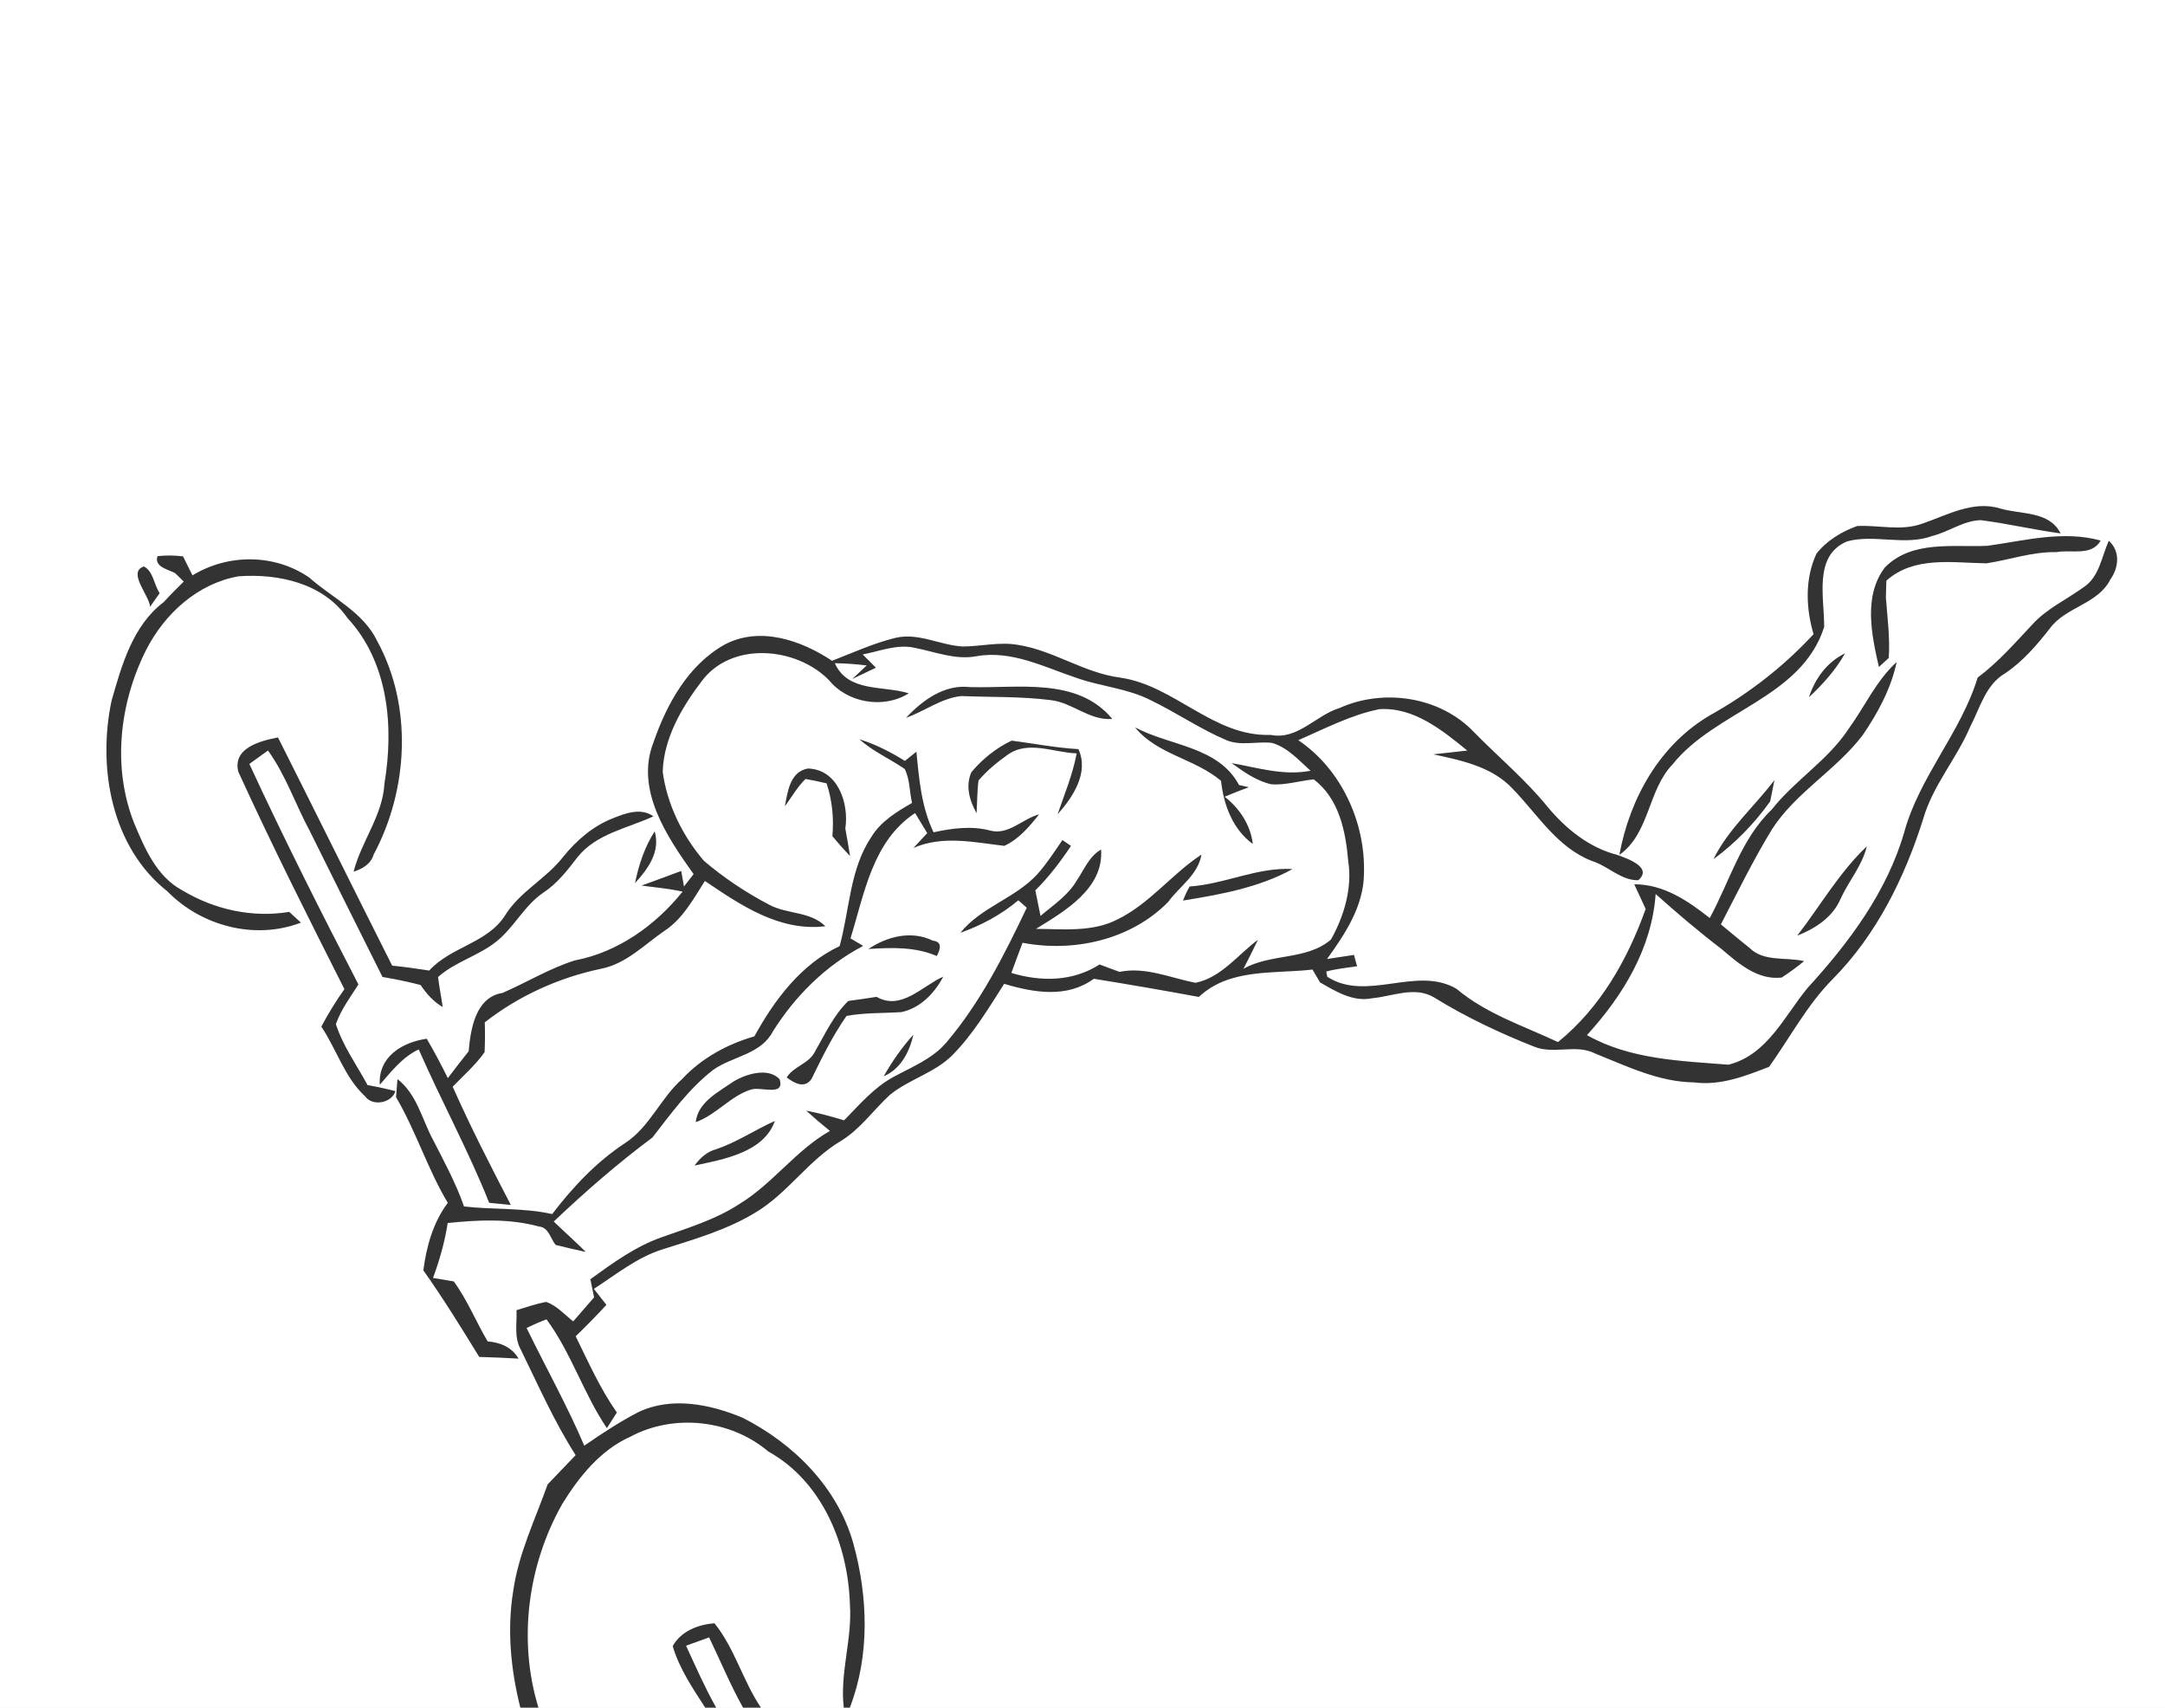
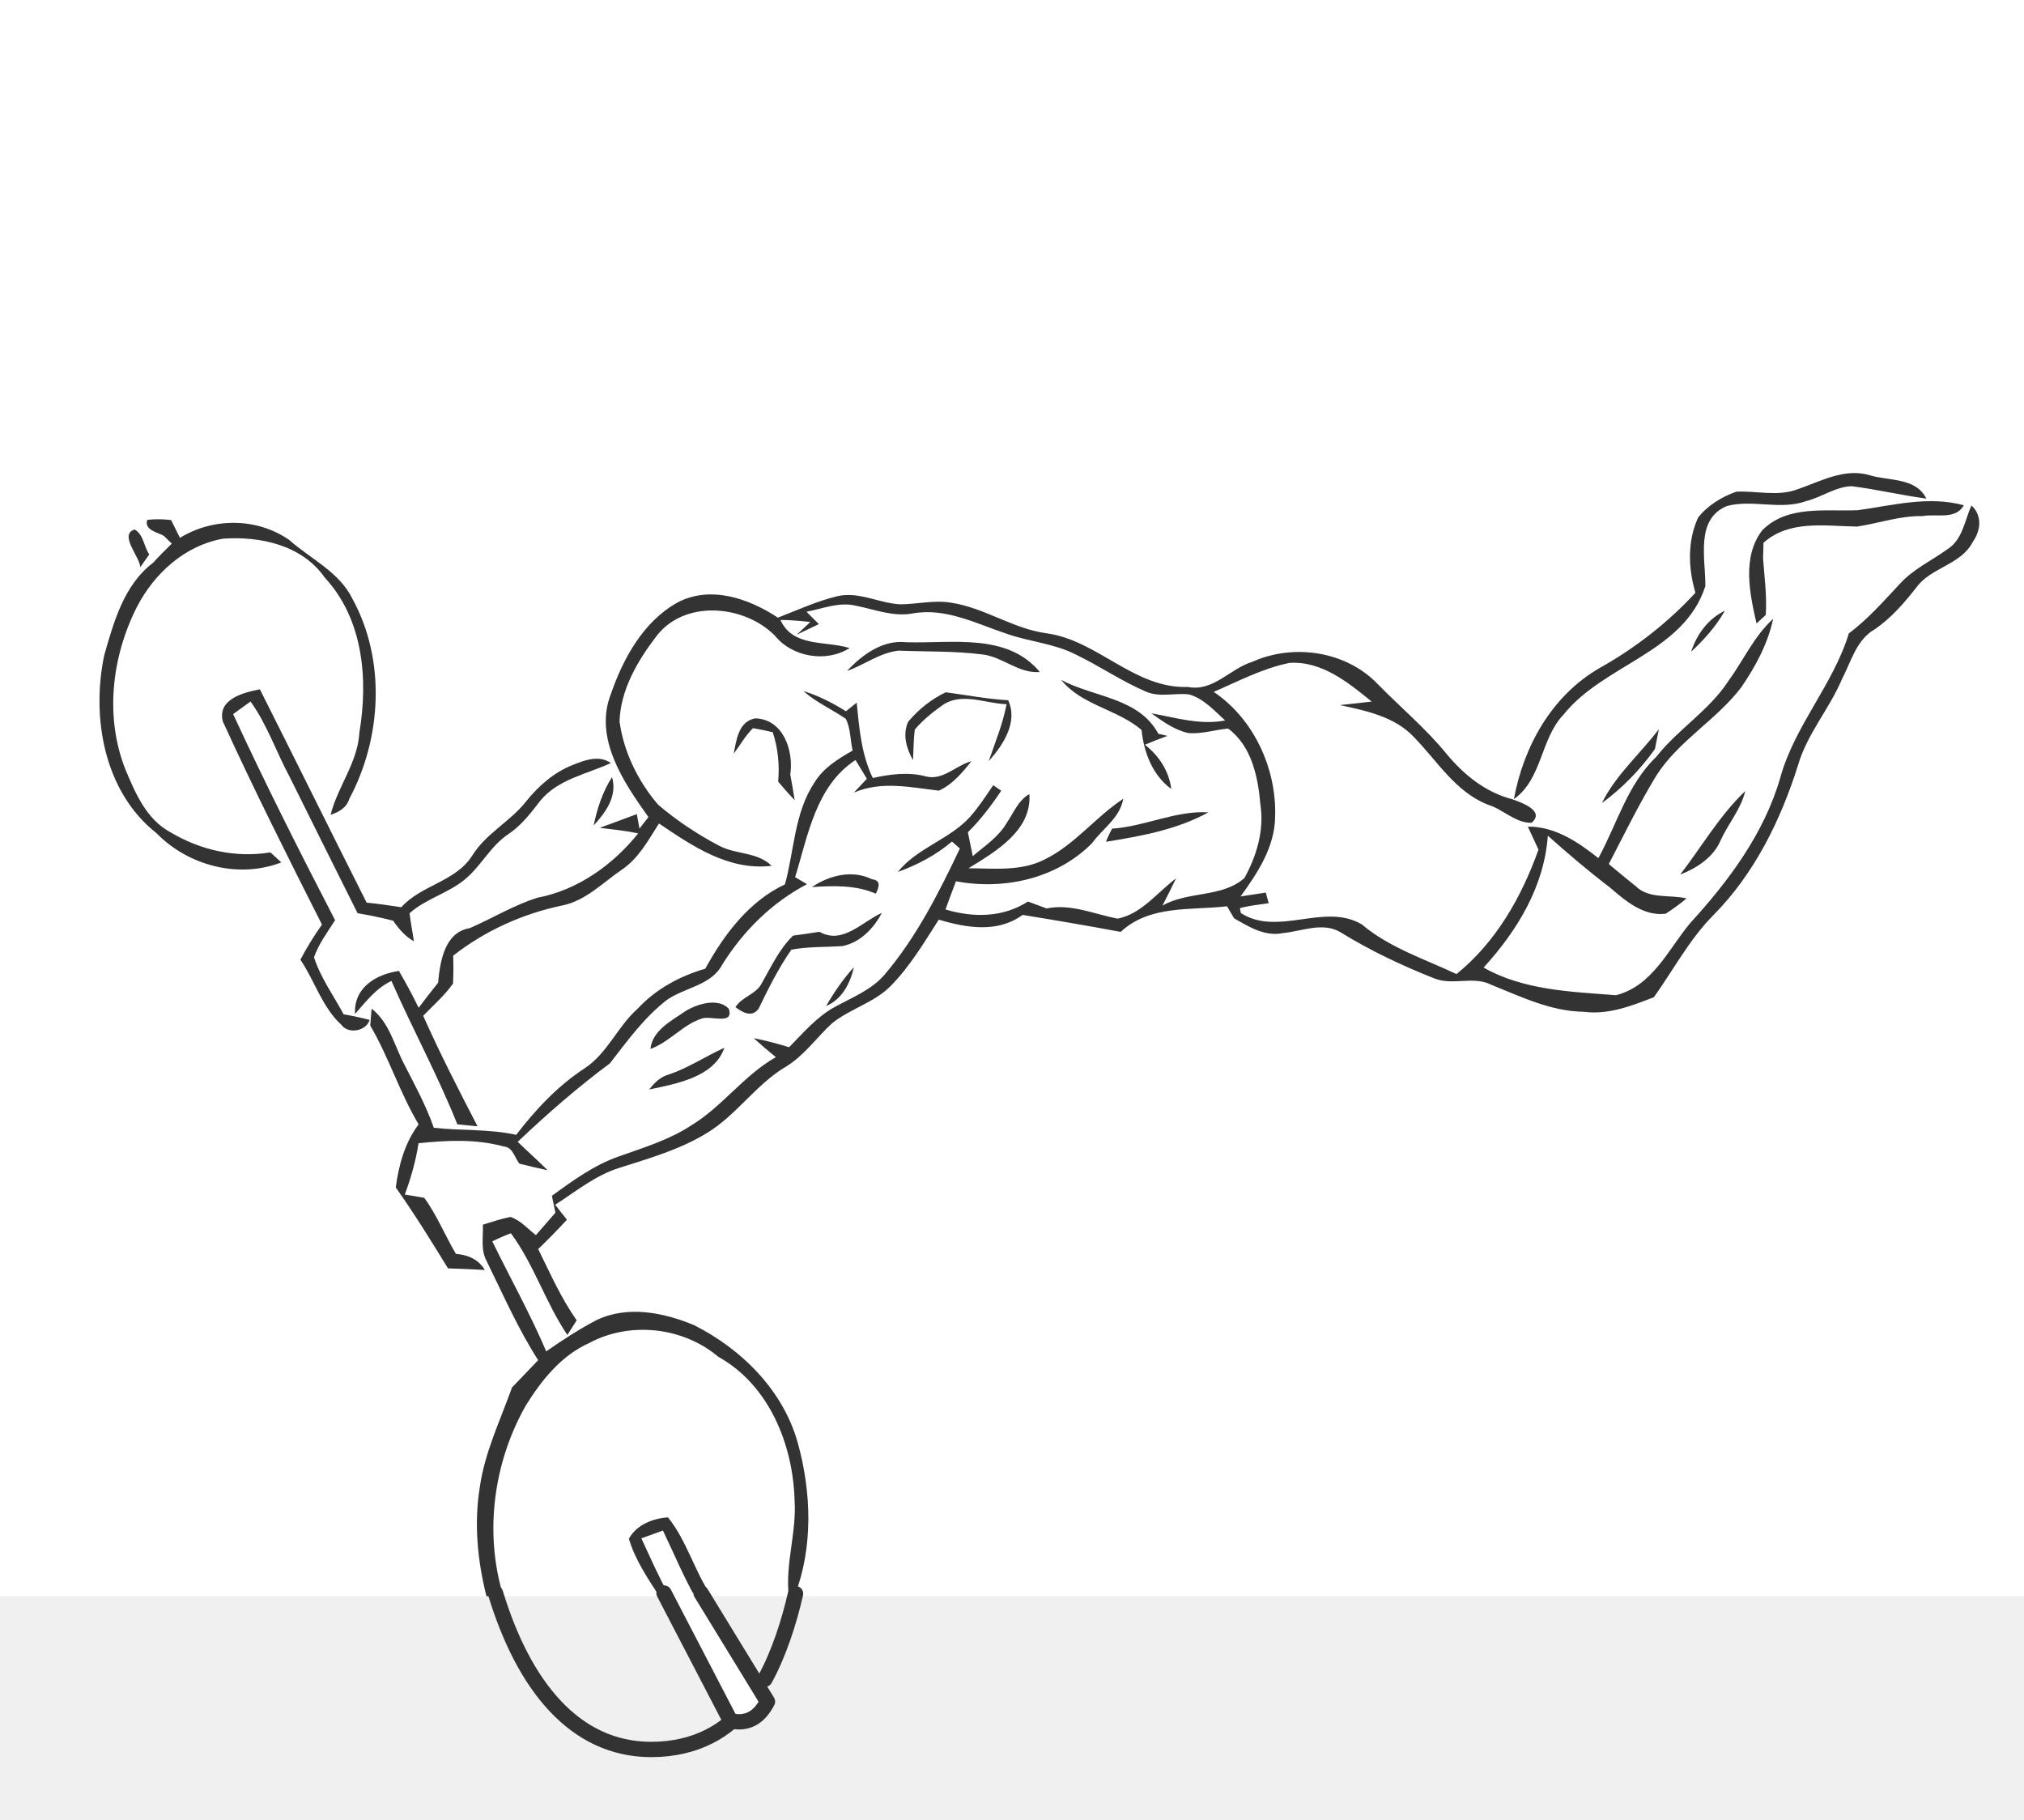
- <svg xmlns="http://www.w3.org/2000/svg" width="317pt" height="250pt" viewBox="0 0 317 250">
+ <svg xmlns="http://www.w3.org/2000/svg" width="317pt" height="285pt" viewBox="0 0 317 285">
  <g fill="#FFF">
    <path d="M0 0h317v250H124.43c2.95-7.62 2.67-16.27.51-24.05-2.31-8.21-8.74-14.61-16.2-18.39-4.76-1.99-10.42-3.14-15.28-.82-2.75 1.43-5.36 3.14-7.91 4.91-2.51-5.89-5.65-11.49-8.45-17.24.96-.45 1.92-.9 2.92-1.26 3.62 4.91 5.43 10.87 8.84 15.93.49-.76.97-1.52 1.46-2.29-2.44-3.47-4.16-7.36-6.03-11.16 1.54-1.49 3.05-3.02 4.5-4.6-.61-.78-1.23-1.56-1.84-2.34 3.26-2.1 6.34-4.64 10.1-5.8 4.65-1.48 9.4-2.84 13.6-5.4 4.7-2.82 7.73-7.65 12.45-10.44 2.86-1.74 4.78-4.54 7.21-6.78 2.82-2.28 6.56-3.21 9.15-5.81 3.04-3.07 5.26-6.82 7.57-10.43 4.35 1.3 9.2 2.13 13.13-.74 5.14.83 10.26 1.71 15.37 2.66 4.55-4.25 10.95-3.35 16.65-4.01.27.47.82 1.41 1.1 1.88 2.31 1.32 4.84 2.9 7.63 2.32 2.96-.27 6.22-1.8 9.03-.14 4.66 2.88 9.63 5.23 14.72 7.24 2.87 1.16 6.11-.45 8.92 1 4.67 1.87 9.32 4.16 14.47 4.22 3.84.51 7.48-.92 10.98-2.28 3.08-4.31 5.57-9.07 9.32-12.85 6.41-6.47 10.54-14.86 13.25-23.47 1.42-4.9 4.89-8.8 6.87-13.45 1.44-2.76 2.25-6.16 5.11-7.83 2.61-1.75 4.65-4.14 6.57-6.59 2.3-3.15 7-3.52 8.84-7.14 1.24-1.75 1.5-4.12-.22-5.68-1.05 2.31-1.37 5.28-3.67 6.79-2.52 1.83-5.44 3.15-7.56 5.5-2.53 2.7-4.98 5.51-7.97 7.74-2.46 8.06-8.5 14.46-10.74 22.6-2.52 8.74-8.09 16.2-14.15 22.82-3.42 4.14-5.89 9.8-11.58 11.25-7.04-.55-14.44-.76-20.74-4.33 5.26-5.76 9.5-12.7 10.06-20.66 3.13 2.8 6.33 5.52 9.67 8.07 2.47 2.11 5.27 4.57 8.78 4.16 1.14-.73 2.23-1.53 3.28-2.4-2.65-.63-5.89.16-8-1.95-1.42-1.12-2.79-2.29-4.18-3.43 2.42-4.67 4.73-9.41 7.47-13.9 3.49-5.44 9.4-8.68 13.28-13.79 2.24-3.26 4.16-6.83 4.99-10.72-3.01 2.75-4.66 6.52-7.02 9.76-3.02 4.62-7.88 7.53-11.27 11.84-4.52 4.32-6.16 10.54-9.08 15.88-3.22-2.54-6.76-4.95-11.05-4.94.42.9 1.25 2.7 1.67 3.61-2.64 7.4-6.65 14.48-12.84 19.49-5.06-2.38-10.51-4.13-14.85-7.79-5.85-3.45-13.13 1.98-18.93-1.77-.04-.19-.11-.58-.15-.77 1.47-.4 3-.55 4.51-.77-.12-.42-.34-1.25-.45-1.66l-3.95.6c2.67-3.7 5.36-7.75 5.41-12.48.25-7.51-3.32-15.32-9.62-19.56 3.89-1.68 7.7-3.7 11.88-4.54 5.05-.32 9.19 3.07 12.87 6.06-1.66.19-3.32.38-4.98.55 4.12.89 8.61 1.81 11.61 5.03 3.65 3.74 6.52 8.61 11.61 10.58 2.34.72 4.32 2.9 6.8 2.82 2.16-1.88-1.59-3.16-3.07-3.7-4.13-1.06-7.5-3.79-10.19-7.01-3.24-4-7.21-7.3-10.8-10.97-4.95-5.2-13.22-6.44-19.69-3.52-3.49 1.06-6.12 4.72-10.07 3.93-8.4.3-14.06-7.25-22.06-8.39-5.3-.69-9.76-4-15.01-4.8-2.67-.45-5.33.23-8 .25-3.32-.17-6.49-2.06-9.86-1.27-3.21.78-6.23 2.17-9.3 3.36-4.53-3.01-10.57-5.1-15.73-2.37-5.33 2.98-8.48 8.71-10.42 14.32-2.7 6.93 1.99 13.83 5.88 19.28l-1.41 1.81c-.1-.57-.31-1.7-.41-2.27-1.93.73-3.87 1.43-5.8 2.14 2.01.25 4.03.45 6.01.88-3.94 4.92-9.48 8.88-15.76 10.07-3.72 1.16-7.06 3.23-10.62 4.77-3.94.62-4.66 5.27-4.95 8.54-1.04 1.3-2.05 2.61-3.05 3.93-.96-1.96-1.99-3.89-3.09-5.77-3.53.51-7.11 2.58-6.87 6.73 1.7-1.94 3.3-4.04 5.7-5.17 3.31 7.55 7.27 14.81 10.32 22.46 1.05.11 2.11.21 3.16.31-2.96-5.71-5.9-11.43-8.51-17.31 1.59-1.65 3.35-3.17 4.67-5.05.07-1.46.08-2.91.03-4.37 4.97-3.89 10.87-6.56 17.05-7.85 3.68-.73 6.35-3.56 9.34-5.6 2.65-1.77 4.17-4.64 5.84-7.25 5.25 3.55 10.94 7.44 17.64 6.63-2.24-2.21-5.61-1.73-8.23-3.15-3.4-1.78-6.64-3.94-9.56-6.43-3.13-3.67-5.39-8.25-6.03-13.04.16-4.92 2.79-9.42 5.7-13.24 4.37-5.9 13.85-5.04 18.64-.18 2.71 3.36 8.04 4.26 11.69 1.94-3.74-1.17-8.89-.08-10.83-4.41 1.56.02 3.13.14 4.68.33l-2.12 1.98c1.16-.54 2.31-1.09 3.46-1.65-.65-.65-1.3-1.29-1.94-1.94 2.51-.47 5.08-1.57 7.67-.96 2.97.58 5.91 1.8 8.99 1.22 5.16-.92 9.93 1.6 14.68 3.18 3.55 1.26 7.43 1.52 10.82 3.25 3.76 1.81 7.23 4.21 11.08 5.85 2.14.9 4.48.14 6.71.41 2.28.67 3.92 2.54 5.63 4.08-3.93.77-7.73-.45-11.55-1.12 1.78 1.28 3.63 2.62 5.82 3.1 2.09.15 4.13-.52 6.19-.72 3.72 2.78 4.69 7.61 5.06 11.96.61 3.98-.6 8.02-2.52 11.48-3.55 3.08-8.82 2-12.83 4.3.73-1.41 1.44-2.84 2.13-4.26-2.94 2.19-5.37 5.53-9.13 6.3-3.69-.7-7.29-2.38-11.15-1.6L161 141.2c-3.93 2.52-8.56 2.55-12.92 1.24.54-1.47 1.08-2.95 1.64-4.42 7.51 1.43 15.82-.41 21.3-5.95 1.67-2.31 4.38-3.95 4.9-6.96-4.36 2.86-7.6 7.22-12.35 9.52-3.66 1.87-7.93 1.37-11.89 1.36 4.2-2.59 9.95-5.9 9.54-11.62-1.75 1-2.47 2.94-3.55 4.52-1.26 2.19-3.44 3.6-5.32 5.2-.25-1.25-.51-2.49-.76-3.74 1.98-1.96 3.68-4.19 5.22-6.51-.31-.22-.93-.64-1.25-.86-1.16 1.7-2.28 3.44-3.65 4.98-3.24 3.55-8.25 4.82-11.29 8.6 3.08-1.1 5.98-2.65 8.48-4.76.42.36.83.72 1.24 1.09-3.29 6.92-6.78 13.85-11.77 19.73-2.05 2.41-5.05 3.57-7.75 5.05-2.87 1.54-4.98 4.07-7.23 6.35-1.82-.57-3.67-1.05-5.54-1.42 1.12 1.02 2.28 2.01 3.47 2.97-4.99 2.82-8.34 7.69-13.22 10.67-3.48 2.29-7.51 3.5-11.41 4.89-3.85 1.35-7.18 3.78-10.45 6.15.18.88.37 1.77.55 2.65-1.01 1.18-2.03 2.35-3.06 3.52-1.27-1-2.39-2.29-3.95-2.85-1.48.27-2.91.77-4.35 1.21.08 1.89-.37 3.93.58 5.68 2.58 5.24 4.92 10.62 8.08 15.54-1.37 1.42-2.73 2.86-4.1 4.28-1.83 5.14-4.27 10.14-5.04 15.6-.93 5.69-.36 11.53 1.04 17.09H0V0m281.46 76.66c-3.08 1.13-6.36.19-9.53.35-2.27.81-4.45 2.13-5.96 4.04-1.71 3.67-1.56 7.96-.43 11.79-4.34 4.71-9.46 8.68-15.03 11.8-7.46 4.31-11.87 12.22-13.4 20.51 4.46-3.16 4.13-9.44 7.78-13.24 6.33-7.91 18.84-9.69 22.2-20.1.06-4.24-1.63-10.47 3.36-12.55 3.97-1.1 8.43.69 12.45-.79 2.43-.59 4.59-2.27 7.13-2.32 3.91.5 7.77 1.41 11.68 1.94-1.66-3.31-5.75-2.74-8.78-3.63-4.01-1.25-7.79.95-11.47 2.2m9.52 3.25c-5.07.23-11.03-.85-14.99 3.16-3.17 4.17-1.96 9.86-.88 14.57l1.44-1.32c.2-2.95-.2-5.91-.42-8.85.02-.82.04-1.64.07-2.46 4.06-3.64 9.7-2.61 14.66-2.54 3.42-.52 6.74-1.72 10.25-1.64 2.17-.42 5.12.65 6.47-1.69-5.51-1.52-11.12.01-16.6.77M23.07 81.42c-.56 1.59 1.66 1.97 2.58 2.49l1.26 1.23c-.99.98-1.99 1.96-2.93 3-4.56 3.46-6.15 9.23-7.65 14.47-2.06 9.77-.03 21.41 8.18 27.88 4.96 5.08 12.83 7.17 19.55 4.58-.43-.39-1.29-1.18-1.71-1.57-5.43.9-10.97-.34-15.67-3.16-3.73-2-5.48-6.1-7.03-9.81-3.26-8.2-2.16-17.64 1.76-25.41 2.71-5.29 7.52-9.68 13.5-10.75 5.84-.43 12.43 1 15.96 6.1 6.02 6.49 6.82 15.89 5.42 24.25-.25 4.69-3.39 8.44-4.51 12.89 1.31-.42 2.52-1.12 2.93-2.51 5.08-9.49 5.74-21.71.51-31.27-2.07-4.27-6.57-6.28-9.96-9.29-5.07-3.48-11.86-3.49-17.08-.3l-1.38-2.79c-1.25-.15-2.49-.16-3.73-.03m-1.1 7.41c.48-.66.95-1.33 1.41-2-.85-1.21-.9-3.14-2.3-3.9-2.51.81.84 4.29.89 5.9m242.9 13.24c2.03-1.89 3.91-3.99 5.28-6.42-2.63 1.27-4.39 3.69-5.28 6.42m-132.2 3.01c2.72-.96 5.15-2.87 8.07-3.18 4.38.18 8.79.04 13.15.6 3.17.38 5.65 3.02 8.97 2.75-5.13-6.18-13.82-4.44-20.87-4.66-3.7-.43-6.93 1.93-9.32 4.49m33.53 1.41c3.24 3.99 8.76 4.57 12.59 7.83.36 3.5 1.72 7.11 4.65 9.24-.35-2.8-1.92-5.2-4.13-6.92 1.17-.49 2.34-.96 3.54-1.39l-1.43-.32c-3.04-5.68-10.1-5.7-15.22-8.44m-131.3 6.5c4.9 10.73 10.21 21.29 15.53 31.82a49.008 49.008 0 00-3.38 5.49c2.25 3.34 3.4 7.44 6.43 10.22 1.07 1.5 3.9.96 4.41-.78-1.35-.35-2.71-.64-4.07-.88-1.59-2.94-3.62-5.74-4.64-8.93.74-2.12 2.1-3.93 3.3-5.81-5.52-10.65-10.93-21.38-15.97-32.28.69-.49 2.05-1.48 2.73-1.97 2.61 3.62 4.02 7.89 6.12 11.79 3.55 7.12 7.07 14.26 10.65 21.37 1.87.31 3.73.7 5.57 1.17.86 1.28 1.89 2.44 3.24 3.23-.2-1.47-.51-2.92-.68-4.4 2.53-2.25 5.94-3.1 8.56-5.21 2.6-2.08 4.07-5.26 6.86-7.14 2.05-1.35 3.54-3.3 5.02-5.22 2.75-3.42 7.3-4.2 11.09-5.95-1.84-1.31-4.1-.45-5.97.3-2.92 1.15-5.33 3.26-7.28 5.68-2.49 3.19-6.31 5.03-8.47 8.53-2.61 4.09-7.95 4.57-11.1 8.07-1.81-.28-3.62-.54-5.43-.72-5.61-11.12-11.12-22.29-16.72-33.41-2.55.5-6.69 1.53-5.8 5.03m90.93-4.76c1.99 1.78 4.46 2.85 6.64 4.35.77 1.52.69 3.32 1.07 4.97-2.24 1.29-4.55 2.69-5.94 4.95-3.19 4.74-3.19 10.67-4.66 16.01-5.64 2.64-9.55 7.88-12.48 13.21-4 1.16-7.74 3.19-10.59 6.26-3.16 2.8-4.75 7.04-8.35 9.37-4.19 2.75-7.64 6.43-10.67 10.39-4.25-.95-8.61-.62-12.91-1.11-1.2-3.46-2.96-6.67-4.62-9.92-1.57-2.98-2.32-6.56-5.12-8.73-.05.66-.16 1.98-.21 2.64 2.91 4.96 4.62 10.53 7.58 15.48-2.14 2.8-3.15 6.46-3.58 9.88 2.91 4.11 5.55 8.39 8.18 12.67 1.92.05 3.84.14 5.76.25-1-1.69-2.66-2.36-4.53-2.52-1.71-2.89-2.97-6.07-4.96-8.78-.76-.13-2.28-.39-3.04-.51.96-2.61 1.73-5.29 2.15-8.04 4.46-.46 8.98-.69 13.36.51 1.43.11 1.69 1.77 2.44 2.69 1.46.38 2.93.71 4.42 1.03-1.53-1.52-3.14-2.95-4.69-4.45 4.6-4.36 9.37-8.52 14.45-12.3 2.72-3.51 5.36-7.17 8.9-9.91 2.82-1.99 6.97-2.26 8.71-5.58 3.28-5.24 7.74-9.67 13.24-12.56-.46-.27-1.38-.82-1.85-1.1 2.03-6.57 3.24-14.27 9.46-18.35.45.73 1.34 2.2 1.78 2.94-.5.54-1.51 1.62-2.02 2.16 4.33-1.86 8.83-.82 13.3-.3 2.11-.96 3.68-2.82 5.09-4.61-2.44.66-4.5 3.1-7.17 2.37-2.75-.72-5.55-.33-8.28.26-1.78-3.71-2.12-7.77-2.51-11.8-.42.33-1.27 1.01-1.69 1.35-2.09-1.31-4.3-2.44-6.66-3.17m16.4 4.82c-.9 2.04-.26 4.17.76 6 .1-1.6.07-3.2.29-4.79 1.21-1.43 2.68-2.64 4.21-3.73 3.05-2.22 6.78-.34 10.16-.24-.58 3.08-1.78 5.96-2.79 8.91 2.25-2.51 4.62-6.1 3.04-9.53-3.29-.18-6.52-.82-9.78-1.24-2.26 1.07-4.3 2.71-5.89 4.62m-23.94-.54c-2.62.47-2.96 3.39-3.37 5.53 1-1.34 1.82-2.83 3.02-4 1.04.18 2.06.39 3.09.64.83 2.5 1.08 5.12.85 7.74.83.99 1.68 1.96 2.58 2.89-.21-1.33-.44-2.67-.69-4 .57-3.69-1.08-8.68-5.48-8.8m132.6 13.27c3.2-2.36 5.99-5.22 8.3-8.46.16-.78.46-2.33.62-3.11-2.94 3.89-6.75 7.15-8.92 11.57m-157.91 3.5c1.91-2.08 3.73-4.58 2.88-7.57-1.48 2.3-2.33 4.91-2.88 7.57m170.17 7.7c2.61-1.03 5.19-2.69 6.33-5.36 1.19-2.63 3.18-4.87 3.86-7.72-4.03 3.83-6.81 8.71-10.19 13.08m-88.96-7.2c-.38.66-.7 1.35-.97 2.06 5.44-.89 11.12-1.89 16.03-4.61-5.15-.3-9.95 2.22-15.06 2.55m-47.03 9.15c3.4-.22 6.82-.34 10.01 1.03.49-.96.88-2.09-.6-2.25-3.12-1.53-6.66-.62-9.41 1.22m1.19 7.01c-1.38.21-2.76.42-4.14.6-2.18 2.11-3.42 4.88-4.91 7.47-.88 1.73-3.14 2.12-4.11 3.73 1.12.83 2.58 1.68 3.62.24 1.55-3.18 3.11-6.35 5.14-9.25 2.65-.49 5.34-.38 8.02-.56 2.76-.57 4.87-2.76 6.14-5.19-3.11 1.39-6.15 5.02-9.76 2.96m1.04 11.63c2.52-1.1 3.76-3.55 4.35-6.09-1.68 1.85-3.11 3.92-4.35 6.09m-22 .77c-2.19 1.54-5.18 2.97-5.52 5.94 2.98-1.06 5.09-3.82 8.03-4.75 1.4-.54 5.07 1.09 4.25-1.53-1.65-1.77-4.89-.79-6.76.34m-2.53 9.91c-1.35.35-2.36 1.29-3.16 2.38 4.26-.91 10.13-1.91 11.75-6.52-2.9 1.3-5.57 3.11-8.59 4.14z" />
    <path d="M92.32 210.32c6.36-3.4 14.66-2.49 20.17 2.17 7.96 4.42 11.71 13.73 11.96 22.48.34 5.05-1.5 9.97-.9 15.03h-12.13c-2.64-3.91-3.84-8.66-6.8-12.35-2.38.17-4.92 1.15-6.12 3.34.96 3.28 2.92 6.16 4.76 9.01H78.84c-3.03-9.87-1.57-20.91 3.5-29.85 2.47-3.99 5.59-7.88 9.98-9.83z" />
    <path d="M100.45 240.93c1.12-.41 2.25-.82 3.38-1.22 1.65 3.43 3.11 6.96 4.97 10.29h-3.94c-1.65-2.93-3-6.02-4.41-9.07z" />
  </g>
  <g fill="#333">
    <path d="M281.46 76.66c3.68-1.25 7.46-3.45 11.47-2.2 3.03.89 7.12.32 8.78 3.63-3.91-.53-7.77-1.44-11.68-1.94-2.54.05-4.7 1.73-7.13 2.32-4.02 1.48-8.48-.31-12.45.79-4.99 2.08-3.3 8.31-3.36 12.55-3.36 10.41-15.87 12.19-22.2 20.1-3.65 3.8-3.32 10.08-7.78 13.24 1.53-8.29 5.94-16.2 13.4-20.51 5.57-3.12 10.69-7.09 15.03-11.8-1.13-3.83-1.28-8.12.43-11.79 1.51-1.91 3.69-3.23 5.96-4.04 3.17-.16 6.45.78 9.53-.35z" />
    <path d="M290.98 79.91c5.48-.76 11.09-2.29 16.6-.77-1.35 2.34-4.3 1.27-6.47 1.69-3.51-.08-6.83 1.12-10.25 1.64-4.96-.07-10.6-1.1-14.66 2.54-.03.82-.05 1.64-.07 2.46.22 2.94.62 5.9.42 8.85l-1.44 1.32c-1.08-4.71-2.29-10.4.88-14.57 3.96-4.01 9.92-2.93 14.99-3.16z" />
    <path d="M308.77 79.17c1.72 1.56 1.46 3.93.22 5.68-1.84 3.62-6.54 3.99-8.84 7.14-1.92 2.45-3.96 4.84-6.57 6.59-2.86 1.67-3.67 5.07-5.11 7.83-1.98 4.65-5.45 8.55-6.87 13.45-2.71 8.61-6.84 17-13.25 23.47-3.75 3.78-6.24 8.54-9.32 12.85-3.5 1.36-7.14 2.79-10.98 2.28-5.15-.06-9.8-2.35-14.47-4.22-2.81-1.45-6.05.16-8.92-1-5.09-2.01-10.06-4.36-14.72-7.24-2.81-1.66-6.07-.13-9.03.14-2.79.58-5.32-1-7.63-2.32-.28-.47-.83-1.41-1.1-1.88-5.7.66-12.1-.24-16.65 4.01-5.11-.95-10.23-1.83-15.37-2.66-3.93 2.87-8.78 2.04-13.13.74-2.31 3.61-4.53 7.36-7.57 10.43-2.59 2.6-6.33 3.53-9.15 5.81-2.43 2.24-4.35 5.04-7.21 6.78-4.72 2.79-7.75 7.62-12.45 10.44-4.2 2.56-8.95 3.92-13.6 5.4-3.76 1.16-6.84 3.7-10.1 5.8.61.78 1.23 1.56 1.84 2.34a108.48 108.48 0 01-4.5 4.6c1.87 3.8 3.59 7.69 6.03 11.16-.49.77-.97 1.53-1.46 2.29-3.41-5.06-5.22-11.02-8.84-15.93-1 .36-1.96.81-2.92 1.26 2.8 5.75 5.94 11.35 8.45 17.24 2.55-1.77 5.16-3.48 7.91-4.91 4.86-2.32 10.52-1.17 15.28.82 7.46 3.78 13.89 10.18 16.2 18.39 2.16 7.78 2.44 16.43-.51 24.05h-.88c-.6-5.06 1.24-9.98.9-15.03-.25-8.75-4-18.06-11.96-22.48-5.51-4.66-13.81-5.57-20.17-2.17-4.39 1.95-7.51 5.84-9.98 9.83-5.07 8.94-6.53 19.98-3.5 29.85h-2.65c-1.4-5.56-1.97-11.4-1.04-17.09.77-5.46 3.21-10.46 5.04-15.6 1.37-1.42 2.73-2.86 4.1-4.28-3.16-4.92-5.5-10.3-8.08-15.54-.95-1.75-.5-3.79-.58-5.68 1.44-.44 2.87-.94 4.35-1.21 1.56.56 2.68 1.85 3.95 2.85 1.03-1.17 2.05-2.34 3.06-3.52-.18-.88-.37-1.77-.55-2.65 3.27-2.37 6.6-4.8 10.45-6.15 3.9-1.39 7.93-2.6 11.41-4.89 4.88-2.98 8.23-7.85 13.22-10.67-1.19-.96-2.35-1.95-3.47-2.97 1.87.37 3.72.85 5.54 1.42 2.25-2.28 4.36-4.81 7.23-6.35 2.7-1.48 5.7-2.64 7.75-5.05 4.99-5.88 8.48-12.81 11.77-19.73-.41-.37-.82-.73-1.24-1.09-2.5 2.11-5.4 3.66-8.48 4.76 3.04-3.78 8.05-5.05 11.29-8.6 1.37-1.54 2.49-3.28 3.65-4.98.32.22.94.64 1.25.86-1.54 2.32-3.24 4.55-5.22 6.51.25 1.25.51 2.49.76 3.74 1.88-1.6 4.06-3.01 5.32-5.2 1.08-1.58 1.8-3.52 3.55-4.52.41 5.72-5.34 9.03-9.54 11.62 3.96.01 8.23.51 11.89-1.36 4.75-2.3 7.99-6.66 12.35-9.52-.52 3.01-3.23 4.65-4.9 6.96-5.48 5.54-13.79 7.38-21.3 5.95-.56 1.47-1.1 2.95-1.64 4.42 4.36 1.31 8.99 1.28 12.92-1.24l2.91 1.08c3.86-.78 7.46.9 11.15 1.6 3.76-.77 6.19-4.11 9.13-6.3-.69 1.42-1.4 2.85-2.13 4.26 4.01-2.3 9.28-1.22 12.83-4.3 1.92-3.46 3.13-7.5 2.52-11.48-.37-4.35-1.34-9.18-5.06-11.96-2.06.2-4.1.87-6.19.72-2.19-.48-4.04-1.82-5.82-3.1 3.82.67 7.62 1.89 11.55 1.12-1.71-1.54-3.35-3.41-5.63-4.08-2.23-.27-4.57.49-6.71-.41-3.85-1.64-7.32-4.04-11.08-5.85-3.39-1.73-7.27-1.99-10.82-3.25-4.75-1.58-9.52-4.1-14.68-3.18-3.08.58-6.02-.64-8.99-1.22-2.59-.61-5.16.49-7.67.96.64.65 1.29 1.29 1.94 1.94-1.15.56-2.3 1.11-3.46 1.65l2.12-1.98a43.12 43.12 0 00-4.68-.33c1.94 4.33 7.09 3.24 10.83 4.41-3.65 2.32-8.98 1.42-11.69-1.94-4.79-4.86-14.27-5.72-18.64.18-2.91 3.82-5.54 8.32-5.7 13.24.64 4.79 2.9 9.37 6.03 13.04 2.92 2.49 6.16 4.65 9.56 6.43 2.62 1.42 5.99.94 8.23 3.15-6.7.81-12.39-3.08-17.64-6.63-1.67 2.61-3.19 5.48-5.84 7.25-2.99 2.04-5.66 4.87-9.34 5.6-6.18 1.29-12.08 3.96-17.05 7.85.05 1.46.04 2.91-.03 4.37-1.32 1.88-3.08 3.4-4.67 5.05 2.61 5.88 5.55 11.6 8.51 17.31-1.05-.1-2.11-.2-3.16-.31-3.05-7.65-7.01-14.91-10.32-22.46-2.4 1.13-4 3.23-5.7 5.17-.24-4.15 3.34-6.22 6.87-6.73 1.1 1.88 2.13 3.81 3.09 5.77 1-1.32 2.01-2.63 3.05-3.93.29-3.27 1.01-7.92 4.95-8.54 3.56-1.54 6.9-3.61 10.62-4.77 6.28-1.19 11.82-5.15 15.76-10.07-1.98-.43-4-.63-6.01-.88 1.93-.71 3.87-1.41 5.8-2.14.1.57.31 1.7.41 2.27l1.41-1.81c-3.89-5.45-8.58-12.35-5.88-19.28 1.94-5.61 5.09-11.34 10.42-14.32 5.16-2.73 11.2-.64 15.73 2.37 3.07-1.19 6.09-2.58 9.3-3.36 3.37-.79 6.54 1.1 9.86 1.27 2.67-.02 5.33-.7 8-.25 5.25.8 9.71 4.11 15.01 4.8 8 1.14 13.66 8.69 22.06 8.39 3.95.79 6.58-2.87 10.07-3.93 6.47-2.92 14.74-1.68 19.69 3.52 3.59 3.67 7.56 6.97 10.8 10.97 2.69 3.22 6.06 5.95 10.19 7.01 1.48.54 5.23 1.82 3.07 3.7-2.48.08-4.46-2.1-6.8-2.82-5.09-1.97-7.96-6.84-11.61-10.58-3-3.22-7.49-4.14-11.61-5.03 1.66-.17 3.32-.36 4.98-.55-3.68-2.99-7.82-6.38-12.87-6.06-4.18.84-7.99 2.86-11.88 4.54 6.3 4.24 9.87 12.05 9.62 19.56-.05 4.73-2.74 8.78-5.41 12.48l3.95-.6c.11.41.33 1.24.45 1.66-1.51.22-3.04.37-4.51.77.04.19.11.58.15.77 5.8 3.75 13.08-1.68 18.93 1.77 4.34 3.66 9.79 5.41 14.85 7.79 6.19-5.01 10.2-12.09 12.84-19.49-.42-.91-1.25-2.71-1.67-3.61 4.29-.01 7.83 2.4 11.05 4.94 2.92-5.34 4.56-11.56 9.08-15.88 3.39-4.31 8.25-7.22 11.27-11.84 2.36-3.24 4.01-7.01 7.02-9.76-.83 3.89-2.75 7.46-4.99 10.72-3.88 5.11-9.79 8.35-13.28 13.79-2.74 4.49-5.05 9.23-7.47 13.9 1.39 1.14 2.76 2.31 4.18 3.43 2.11 2.11 5.35 1.32 8 1.95-1.05.87-2.14 1.67-3.28 2.4-3.51.41-6.31-2.05-8.78-4.16-3.34-2.55-6.54-5.27-9.67-8.07-.56 7.96-4.8 14.9-10.06 20.66 6.3 3.57 13.7 3.78 20.74 4.33 5.69-1.45 8.16-7.11 11.58-11.25 6.06-6.62 11.63-14.08 14.15-22.82 2.24-8.14 8.28-14.54 10.74-22.6 2.99-2.23 5.44-5.04 7.97-7.74 2.12-2.35 5.04-3.67 7.56-5.5 2.3-1.51 2.62-4.48 3.67-6.79zM23.07 81.42c1.24-.13 2.48-.12 3.73.03l1.38 2.79c5.22-3.19 12.01-3.18 17.08.3 3.39 3.01 7.89 5.02 9.96 9.29 5.23 9.56 4.57 21.78-.51 31.27-.41 1.39-1.62 2.09-2.93 2.51 1.12-4.45 4.26-8.2 4.51-12.89 1.4-8.36.6-17.76-5.42-24.25-3.53-5.1-10.12-6.53-15.96-6.1-5.98 1.07-10.79 5.46-13.5 10.75-3.92 7.77-5.02 17.21-1.76 25.41 1.55 3.71 3.3 7.81 7.03 9.81 4.7 2.82 10.24 4.06 15.67 3.16.42.39 1.28 1.18 1.71 1.57-6.72 2.59-14.59.5-19.55-4.58-8.21-6.47-10.24-18.11-8.18-27.88 1.5-5.24 3.09-11.01 7.65-14.47.94-1.04 1.94-2.02 2.93-3l-1.26-1.23c-.92-.52-3.14-.9-2.58-2.49z" />
    <path d="M21.97 88.83c-.05-1.61-3.4-5.09-.89-5.9 1.4.76 1.45 2.69 2.3 3.9-.46.67-.93 1.34-1.41 2zM264.87 102.07c.89-2.73 2.65-5.15 5.28-6.42-1.37 2.43-3.25 4.53-5.28 6.42zM132.67 105.08c2.39-2.56 5.62-4.92 9.32-4.49 7.05.22 15.74-1.52 20.87 4.66-3.32.27-5.8-2.37-8.97-2.75-4.36-.56-8.77-.42-13.15-.6-2.92.31-5.35 2.22-8.07 3.18zM166.2 106.49c5.12 2.74 12.18 2.76 15.22 8.44l1.43.32c-1.2.43-2.37.9-3.54 1.39 2.21 1.72 3.78 4.12 4.13 6.92-2.93-2.13-4.29-5.74-4.65-9.24-3.83-3.26-9.35-3.84-12.59-7.83zM34.9 112.99c-.89-3.5 3.25-4.53 5.8-5.03 5.6 11.12 11.11 22.29 16.72 33.41 1.81.18 3.62.44 5.43.72 3.15-3.5 8.49-3.98 11.1-8.07 2.16-3.5 5.98-5.34 8.47-8.53 1.95-2.42 4.36-4.53 7.28-5.68 1.87-.75 4.13-1.61 5.97-.3-3.79 1.75-8.34 2.53-11.09 5.95-1.48 1.92-2.97 3.87-5.02 5.22-2.79 1.88-4.26 5.06-6.86 7.14-2.62 2.11-6.03 2.96-8.56 5.21.17 1.48.48 2.93.68 4.4-1.35-.79-2.38-1.95-3.24-3.23-1.84-.47-3.7-.86-5.57-1.17-3.58-7.11-7.1-14.25-10.65-21.37-2.1-3.9-3.51-8.17-6.12-11.79-.68.49-2.04 1.48-2.73 1.97 5.04 10.9 10.45 21.63 15.97 32.28-1.2 1.88-2.56 3.69-3.3 5.81 1.02 3.19 3.05 5.99 4.64 8.93 1.36.24 2.72.53 4.07.88-.51 1.74-3.34 2.28-4.41.78-3.03-2.78-4.18-6.88-6.43-10.22 1.01-1.9 2.13-3.74 3.38-5.49-5.32-10.53-10.63-21.09-15.53-31.82z" />
    <path d="M125.83 108.23c2.36.73 4.57 1.86 6.66 3.17.42-.34 1.27-1.02 1.69-1.35.39 4.03.73 8.09 2.51 11.8 2.73-.59 5.53-.98 8.28-.26 2.67.73 4.73-1.71 7.17-2.37-1.41 1.79-2.98 3.65-5.09 4.61-4.47-.52-8.97-1.56-13.3.3.51-.54 1.52-1.62 2.02-2.16-.44-.74-1.33-2.21-1.78-2.94-6.22 4.08-7.43 11.78-9.46 18.35.47.28 1.39.83 1.85 1.1-5.5 2.89-9.96 7.32-13.24 12.56-1.74 3.32-5.89 3.59-8.71 5.58-3.54 2.74-6.18 6.4-8.9 9.91-5.08 3.78-9.85 7.94-14.45 12.3 1.55 1.5 3.16 2.93 4.69 4.45-1.49-.32-2.96-.65-4.42-1.03-.75-.92-1.01-2.58-2.44-2.69-4.38-1.2-8.9-.97-13.36-.51-.42 2.75-1.19 5.43-2.15 8.04.76.12 2.28.38 3.04.51 1.99 2.71 3.25 5.89 4.96 8.78 1.87.16 3.53.83 4.53 2.52-1.92-.11-3.84-.2-5.76-.25-2.63-4.28-5.27-8.56-8.18-12.67.43-3.42 1.44-7.08 3.58-9.88-2.96-4.95-4.67-10.52-7.58-15.48.05-.66.16-1.98.21-2.64 2.8 2.17 3.55 5.75 5.12 8.73 1.66 3.25 3.42 6.46 4.62 9.92 4.3.49 8.66.16 12.91 1.11 3.03-3.96 6.48-7.64 10.67-10.39 3.6-2.33 5.19-6.57 8.35-9.37 2.85-3.07 6.59-5.1 10.59-6.26 2.93-5.33 6.84-10.57 12.48-13.21 1.47-5.34 1.47-11.27 4.66-16.01 1.39-2.26 3.7-3.66 5.94-4.95-.38-1.65-.3-3.45-1.07-4.97-2.18-1.5-4.65-2.57-6.64-4.35z" />
    <path d="M142.23 113.05c1.59-1.91 3.63-3.55 5.89-4.62 3.26.42 6.49 1.06 9.78 1.24 1.58 3.43-.79 7.02-3.04 9.53 1.01-2.95 2.21-5.83 2.79-8.91-3.38-.1-7.11-1.98-10.16.24-1.53 1.09-3 2.3-4.21 3.73-.22 1.59-.19 3.19-.29 4.79-1.02-1.83-1.66-3.96-.76-6zM118.29 112.51c4.4.12 6.05 5.11 5.48 8.8.25 1.33.48 2.67.69 4-.9-.93-1.75-1.9-2.58-2.89.23-2.62-.02-5.24-.85-7.74-1.03-.25-2.05-.46-3.09-.64-1.2 1.17-2.02 2.66-3.02 4 .41-2.14.75-5.06 3.37-5.53zM250.89 125.78c2.17-4.42 5.98-7.68 8.92-11.57-.16.78-.46 2.33-.62 3.11-2.31 3.24-5.1 6.1-8.3 8.46zM92.98 129.28c.55-2.66 1.4-5.27 2.88-7.57.85 2.99-.97 5.49-2.88 7.57zM263.15 136.98c3.38-4.37 6.16-9.25 10.19-13.08-.68 2.85-2.67 5.09-3.86 7.72-1.14 2.67-3.72 4.33-6.33 5.36zM174.19 129.78c5.11-.33 9.91-2.85 15.06-2.55-4.91 2.72-10.59 3.72-16.03 4.61.27-.71.59-1.4.97-2.06zM127.16 138.93c2.75-1.84 6.29-2.75 9.41-1.22 1.48.16 1.09 1.29.6 2.25-3.19-1.37-6.61-1.25-10.01-1.03zM128.35 145.94c3.61 2.06 6.65-1.57 9.76-2.96-1.27 2.43-3.38 4.62-6.14 5.19-2.68.18-5.37.07-8.02.56-2.03 2.9-3.59 6.07-5.14 9.25-1.04 1.44-2.5.59-3.62-.24.97-1.61 3.23-2 4.11-3.73 1.49-2.59 2.73-5.36 4.91-7.47 1.38-.18 2.76-.39 4.14-.6zM129.39 157.57c1.24-2.17 2.67-4.24 4.35-6.09-.59 2.54-1.83 4.99-4.35 6.09zM107.39 158.34c1.87-1.13 5.11-2.11 6.76-.34.82 2.62-2.85.99-4.25 1.53-2.94.93-5.05 3.69-8.03 4.75.34-2.97 3.33-4.4 5.52-5.94zM104.86 168.25c3.02-1.03 5.69-2.84 8.59-4.14-1.62 4.61-7.49 5.61-11.75 6.52.8-1.09 1.81-2.03 3.16-2.38zM98.5 240.99c1.2-2.19 3.74-3.17 6.12-3.34 2.96 3.69 4.16 8.44 6.8 12.35h-2.62c-1.86-3.33-3.32-6.86-4.97-10.29-1.13.4-2.26.81-3.38 1.22 1.41 3.05 2.76 6.14 4.41 9.07h-1.6c-1.84-2.85-3.8-5.73-4.76-9.01z" />
  </g>
+   <g fill="none" stroke="#333" stroke-width="2.4" stroke-linecap="round" stroke-linejoin="round">
+     <path d="M77.6 249.5C82 264 90 274 102 274C109 274 114 271 117 267M119.8 263C122 259 123.6 254 124.6 249.6" />
+     <path d="M104 249.5l10.4 20q3.8.9 5.8-3l-10.4-17" fill="#fff" />
+   </g>
</svg>
